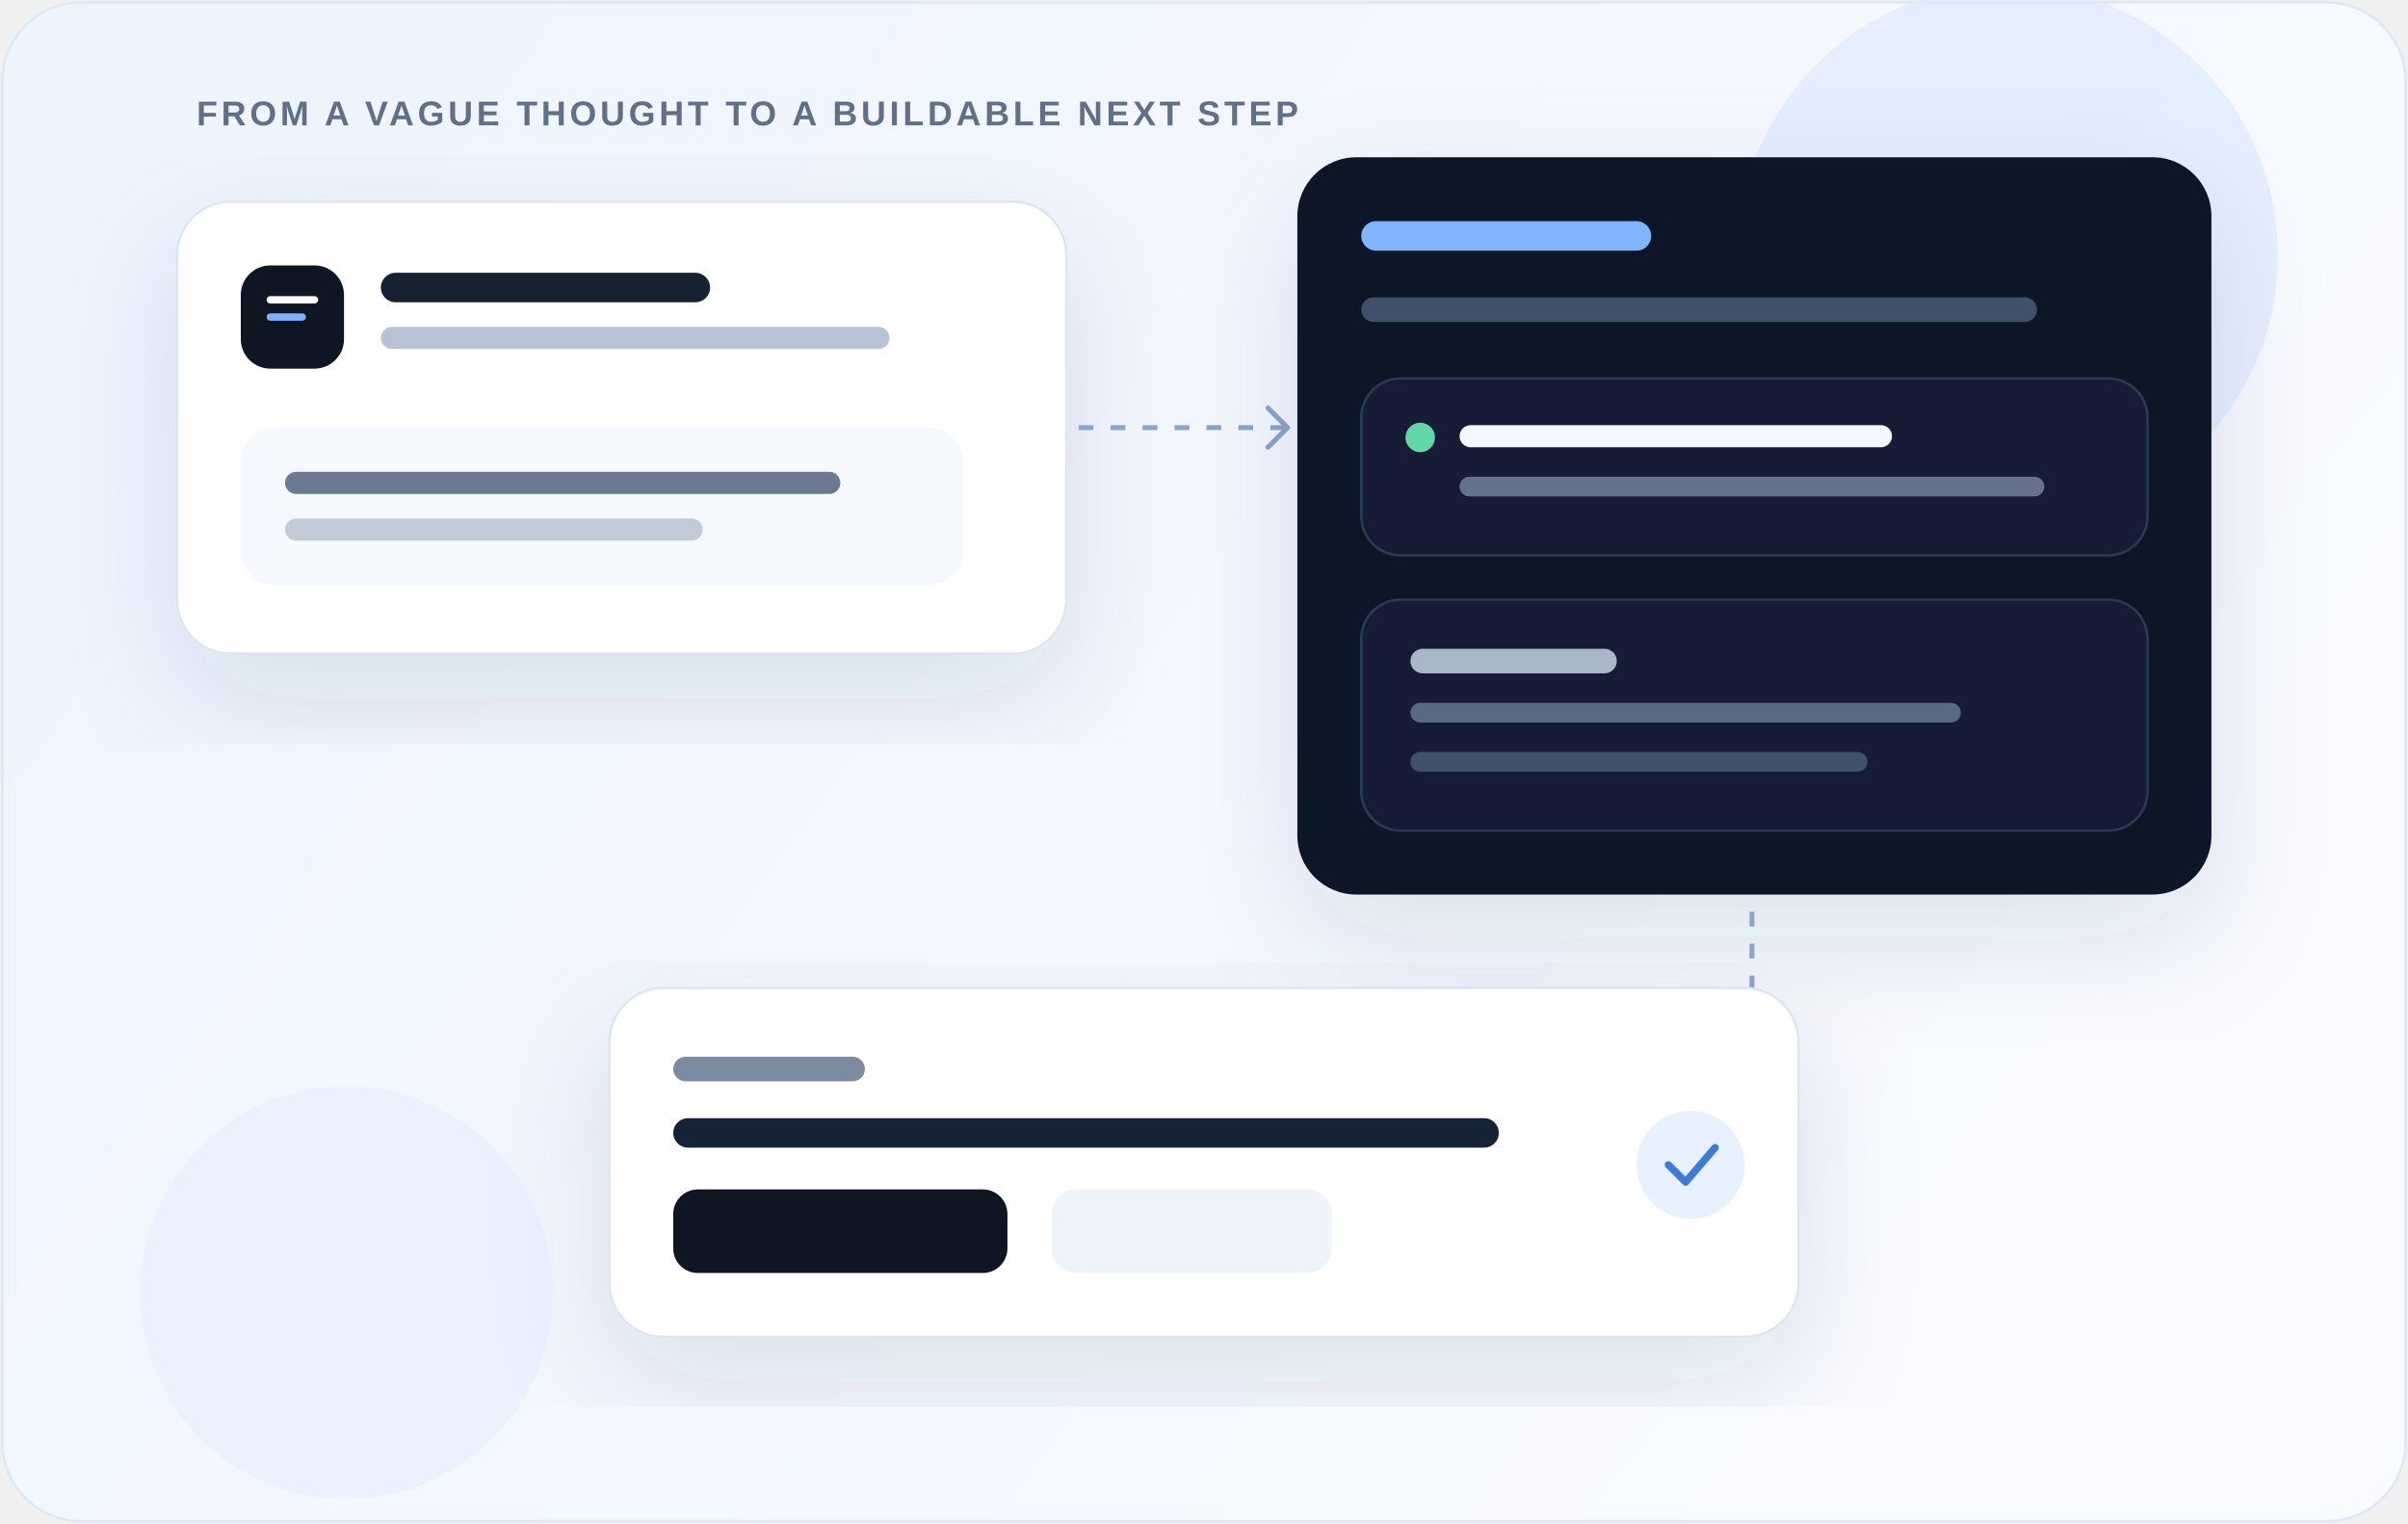
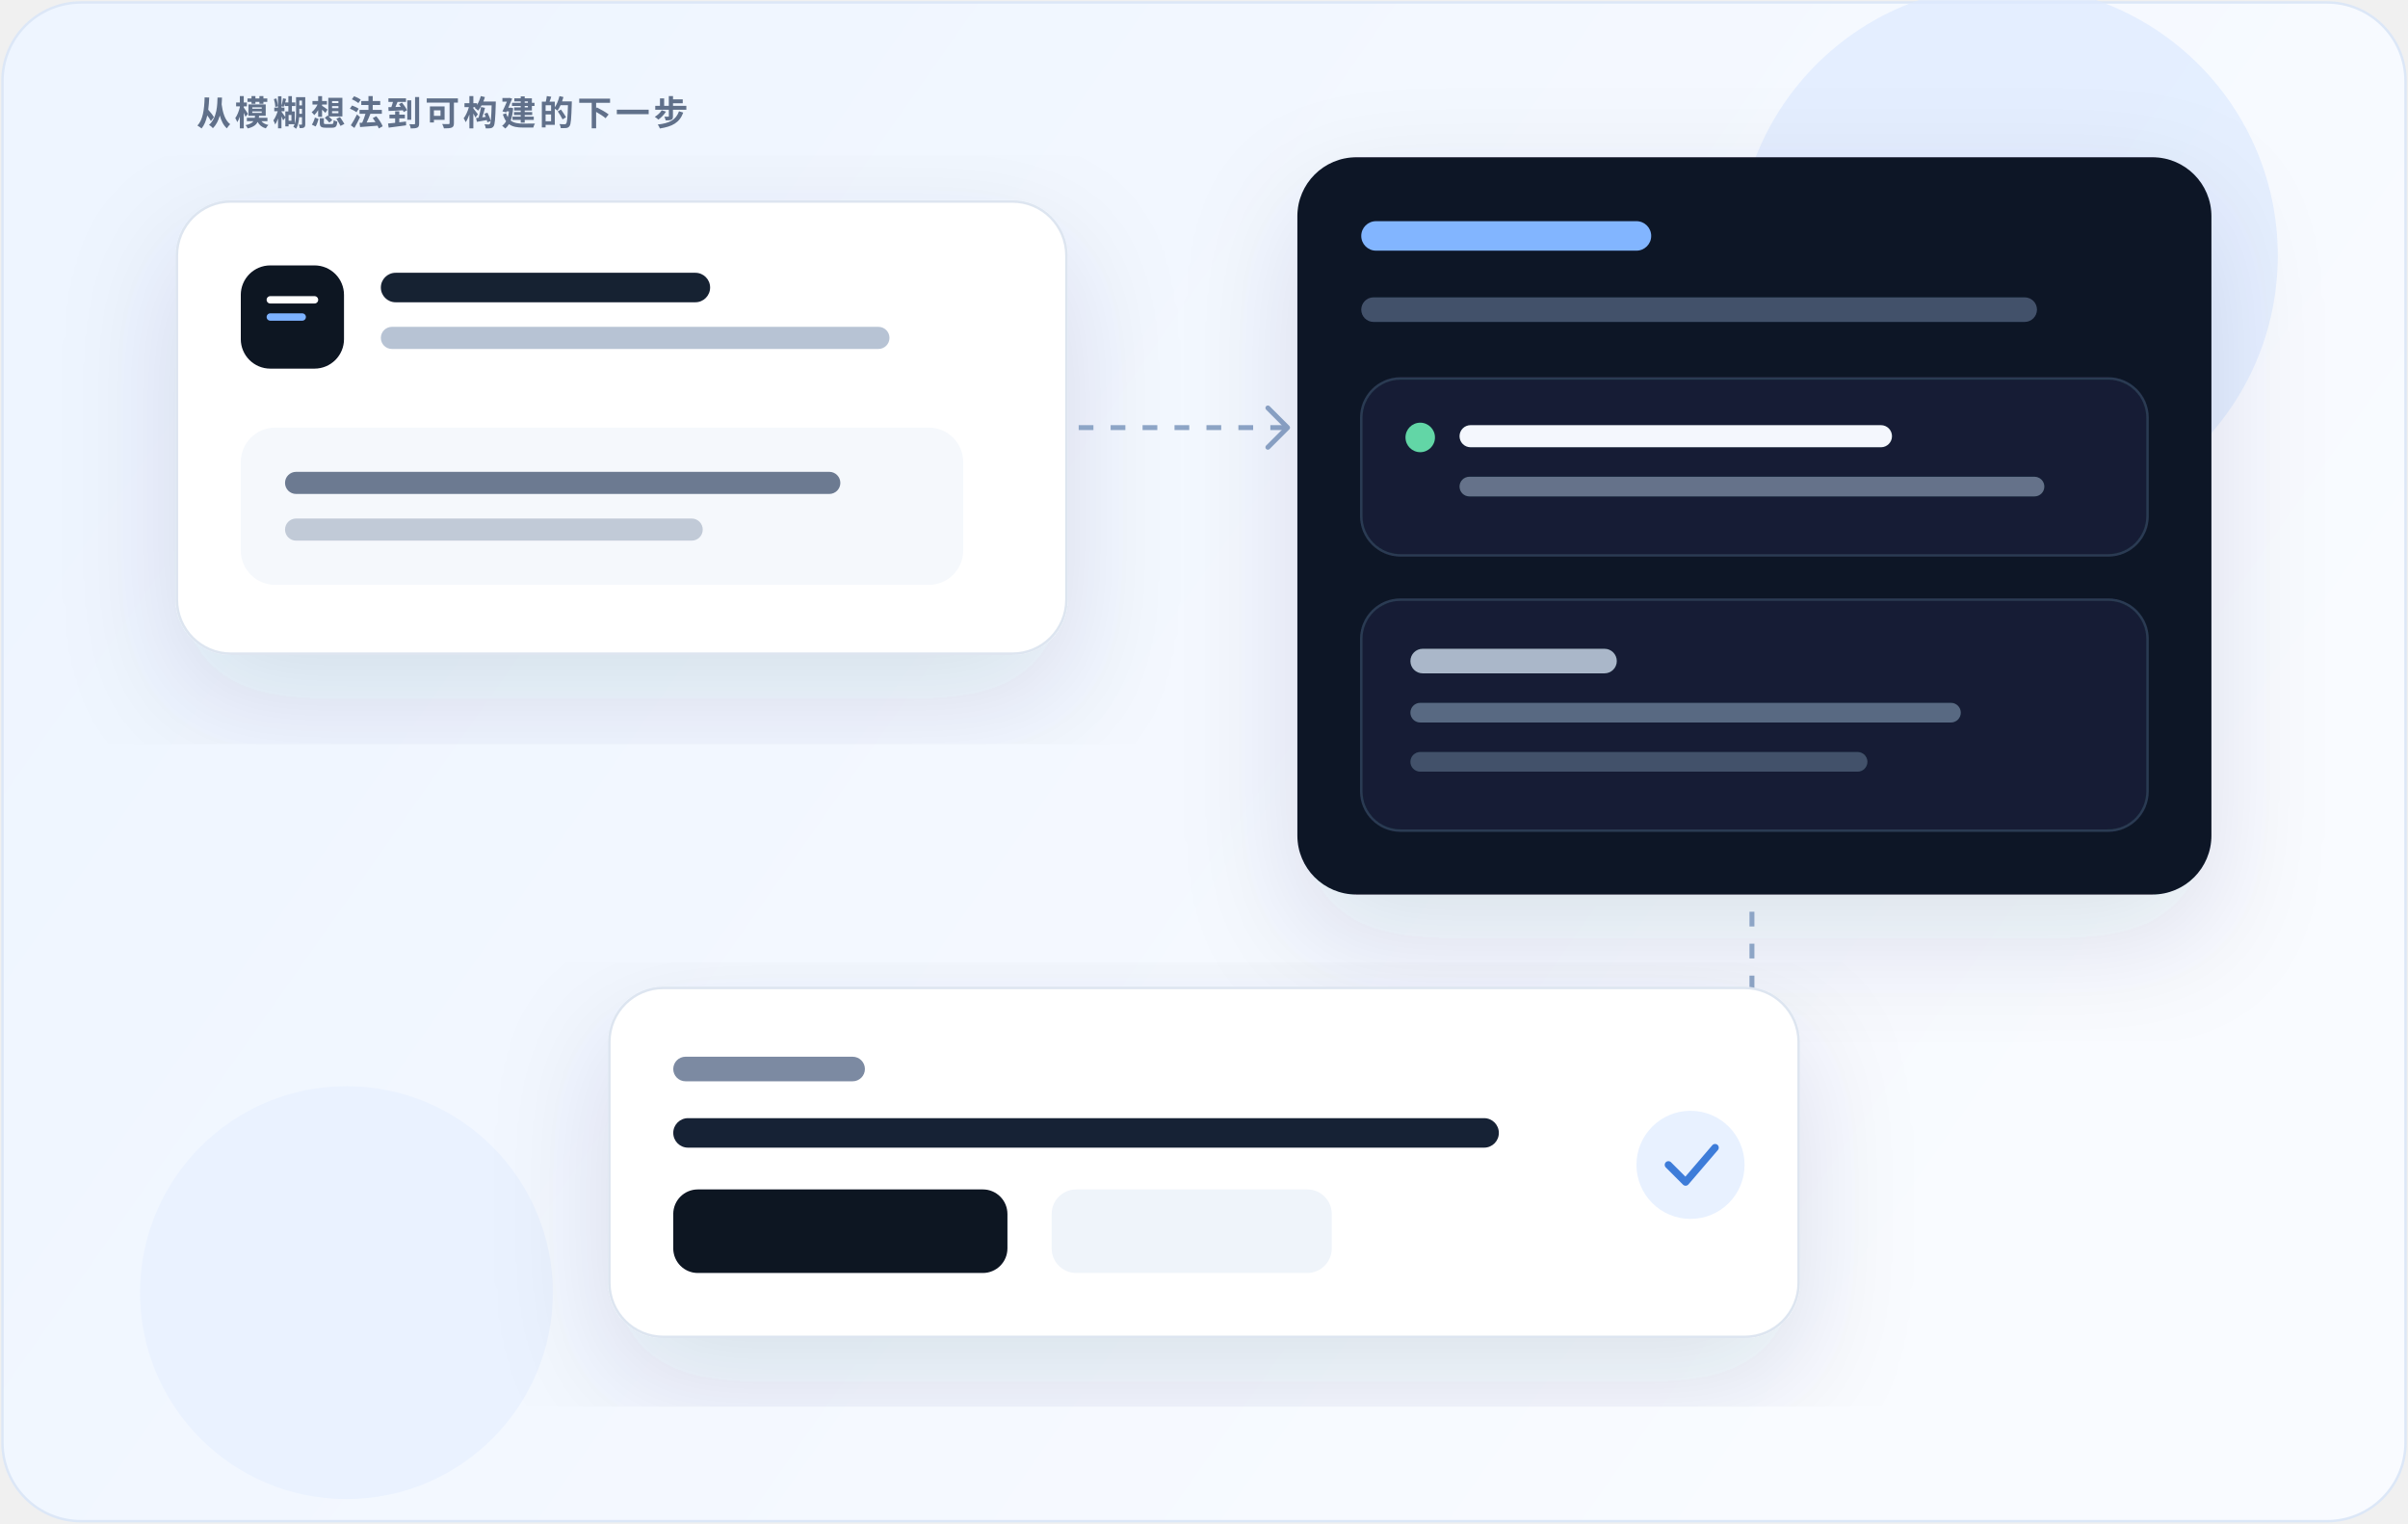
<svg xmlns="http://www.w3.org/2000/svg" width="980" height="620" viewBox="0 0 980 620" fill="none">
  <defs>
    <filter id="shadow" x="-20%" y="-20%" width="140%" height="140%">
      <feDropShadow dx="0" dy="18" stdDeviation="24" flood-color="#17325C" flood-opacity="0.12" />
    </filter>
    <linearGradient id="glow" x1="102" y1="60" x2="784" y2="540" gradientUnits="userSpaceOnUse">
      <stop stop-color="#EEF5FF" />
      <stop offset="1" stop-color="#F9FBFF" />
    </linearGradient>
  </defs>
  <rect x="1" y="1" width="978" height="618" rx="32" fill="url(#glow)" stroke="#DCE7F7" />
  <circle cx="817" cy="104" r="110" fill="#DDEAFF" fill-opacity="0.7" />
  <circle cx="141" cy="526" r="84" fill="#EAF2FF" />
  <g filter="url(#shadow)">
    <rect x="72" y="82" width="362" height="184" rx="22" fill="white" stroke="#DDE5F0" />
    <rect x="98" y="108" width="42" height="42" rx="12" fill="#0B1220" />
    <path d="M110 122H128" stroke="#FFFFFF" stroke-width="3" stroke-linecap="round" />
    <path d="M110 129H123" stroke="#7DB2FF" stroke-width="3" stroke-linecap="round" />
    <rect x="155" y="111" width="134" height="12" rx="6" fill="#172033" />
    <rect x="155" y="133" width="207" height="9" rx="4.5" fill="#B7C3D4" />
    <rect x="98" y="174" width="294" height="64" rx="14" fill="#F5F8FC" />
    <rect x="116" y="192" width="226" height="9" rx="4.5" fill="#6C7A91" />
    <rect x="116" y="211" width="170" height="9" rx="4.5" fill="#C1CAD7" />
  </g>
  <path d="M439 174H524" stroke="#8DA5C6" stroke-width="2" stroke-dasharray="6 7" />
  <path d="M516 166L524 174L516 182" stroke="#8DA5C6" stroke-width="2" stroke-linecap="round" stroke-linejoin="round" />
  <g filter="url(#shadow)">
    <rect x="528" y="64" width="372" height="300" rx="24" fill="#0D1627" />
    <rect x="554" y="90" width="118" height="12" rx="6" fill="#82B5FF" />
    <rect x="554" y="121" width="275" height="10" rx="5" fill="#43516A" />
    <rect x="554" y="154" width="320" height="72" rx="16" fill="#131F34" stroke="#2C3A52" />
    <circle cx="578" cy="178" r="6" fill="#62D6A6" />
    <rect x="594" y="173" width="176" height="9" rx="4.5" fill="#F4F7FD" />
    <rect x="594" y="194" width="238" height="8" rx="4" fill="#65728A" />
    <rect x="554" y="244" width="320" height="94" rx="16" fill="#131F34" stroke="#2C3A52" />
    <rect x="574" y="264" width="84" height="10" rx="5" fill="#AAB7C9" />
    <rect x="574" y="286" width="224" height="8" rx="4" fill="#596982" />
    <rect x="574" y="306" width="186" height="8" rx="4" fill="#43516A" />
  </g>
  <path d="M713 371V416" stroke="#8DA5C6" stroke-width="2" stroke-dasharray="6 7" />
  <path d="M705 408L713 416L721 408" stroke="#8DA5C6" stroke-width="2" stroke-linecap="round" stroke-linejoin="round" />
  <g filter="url(#shadow)">
    <rect x="248" y="402" width="484" height="142" rx="22" fill="white" stroke="#DDE5F0" />
    <rect x="274" y="430" width="78" height="10" rx="5" fill="#7C8AA2" />
    <rect x="274" y="455" width="336" height="12" rx="6" fill="#182134" />
    <rect x="274" y="484" width="136" height="34" rx="10" fill="#0B1220" />
    <rect x="428" y="484" width="114" height="34" rx="10" fill="#EFF4FA" />
    <circle cx="688" cy="474" r="22" fill="#E8F1FF" />
    <path d="M679 474L686 481L698 467" stroke="#3E7BD9" stroke-width="3" stroke-linecap="round" stroke-linejoin="round" />
  </g>
-   <text x="80" y="51" fill="#60708A" font-family="Arial, sans-serif" font-size="14" font-weight="600" letter-spacing="1.5">FROM A VAGUE THOUGHT TO A BUILDABLE NEXT STEP</text>
+   <text x="80" y="51" fill="#60708A" font-family="Microsoft YaHei, Noto Sans SC, sans-serif" font-size="14" font-weight="600" letter-spacing="1.5">从模糊想法到可构建的下一步</text>
</svg>
